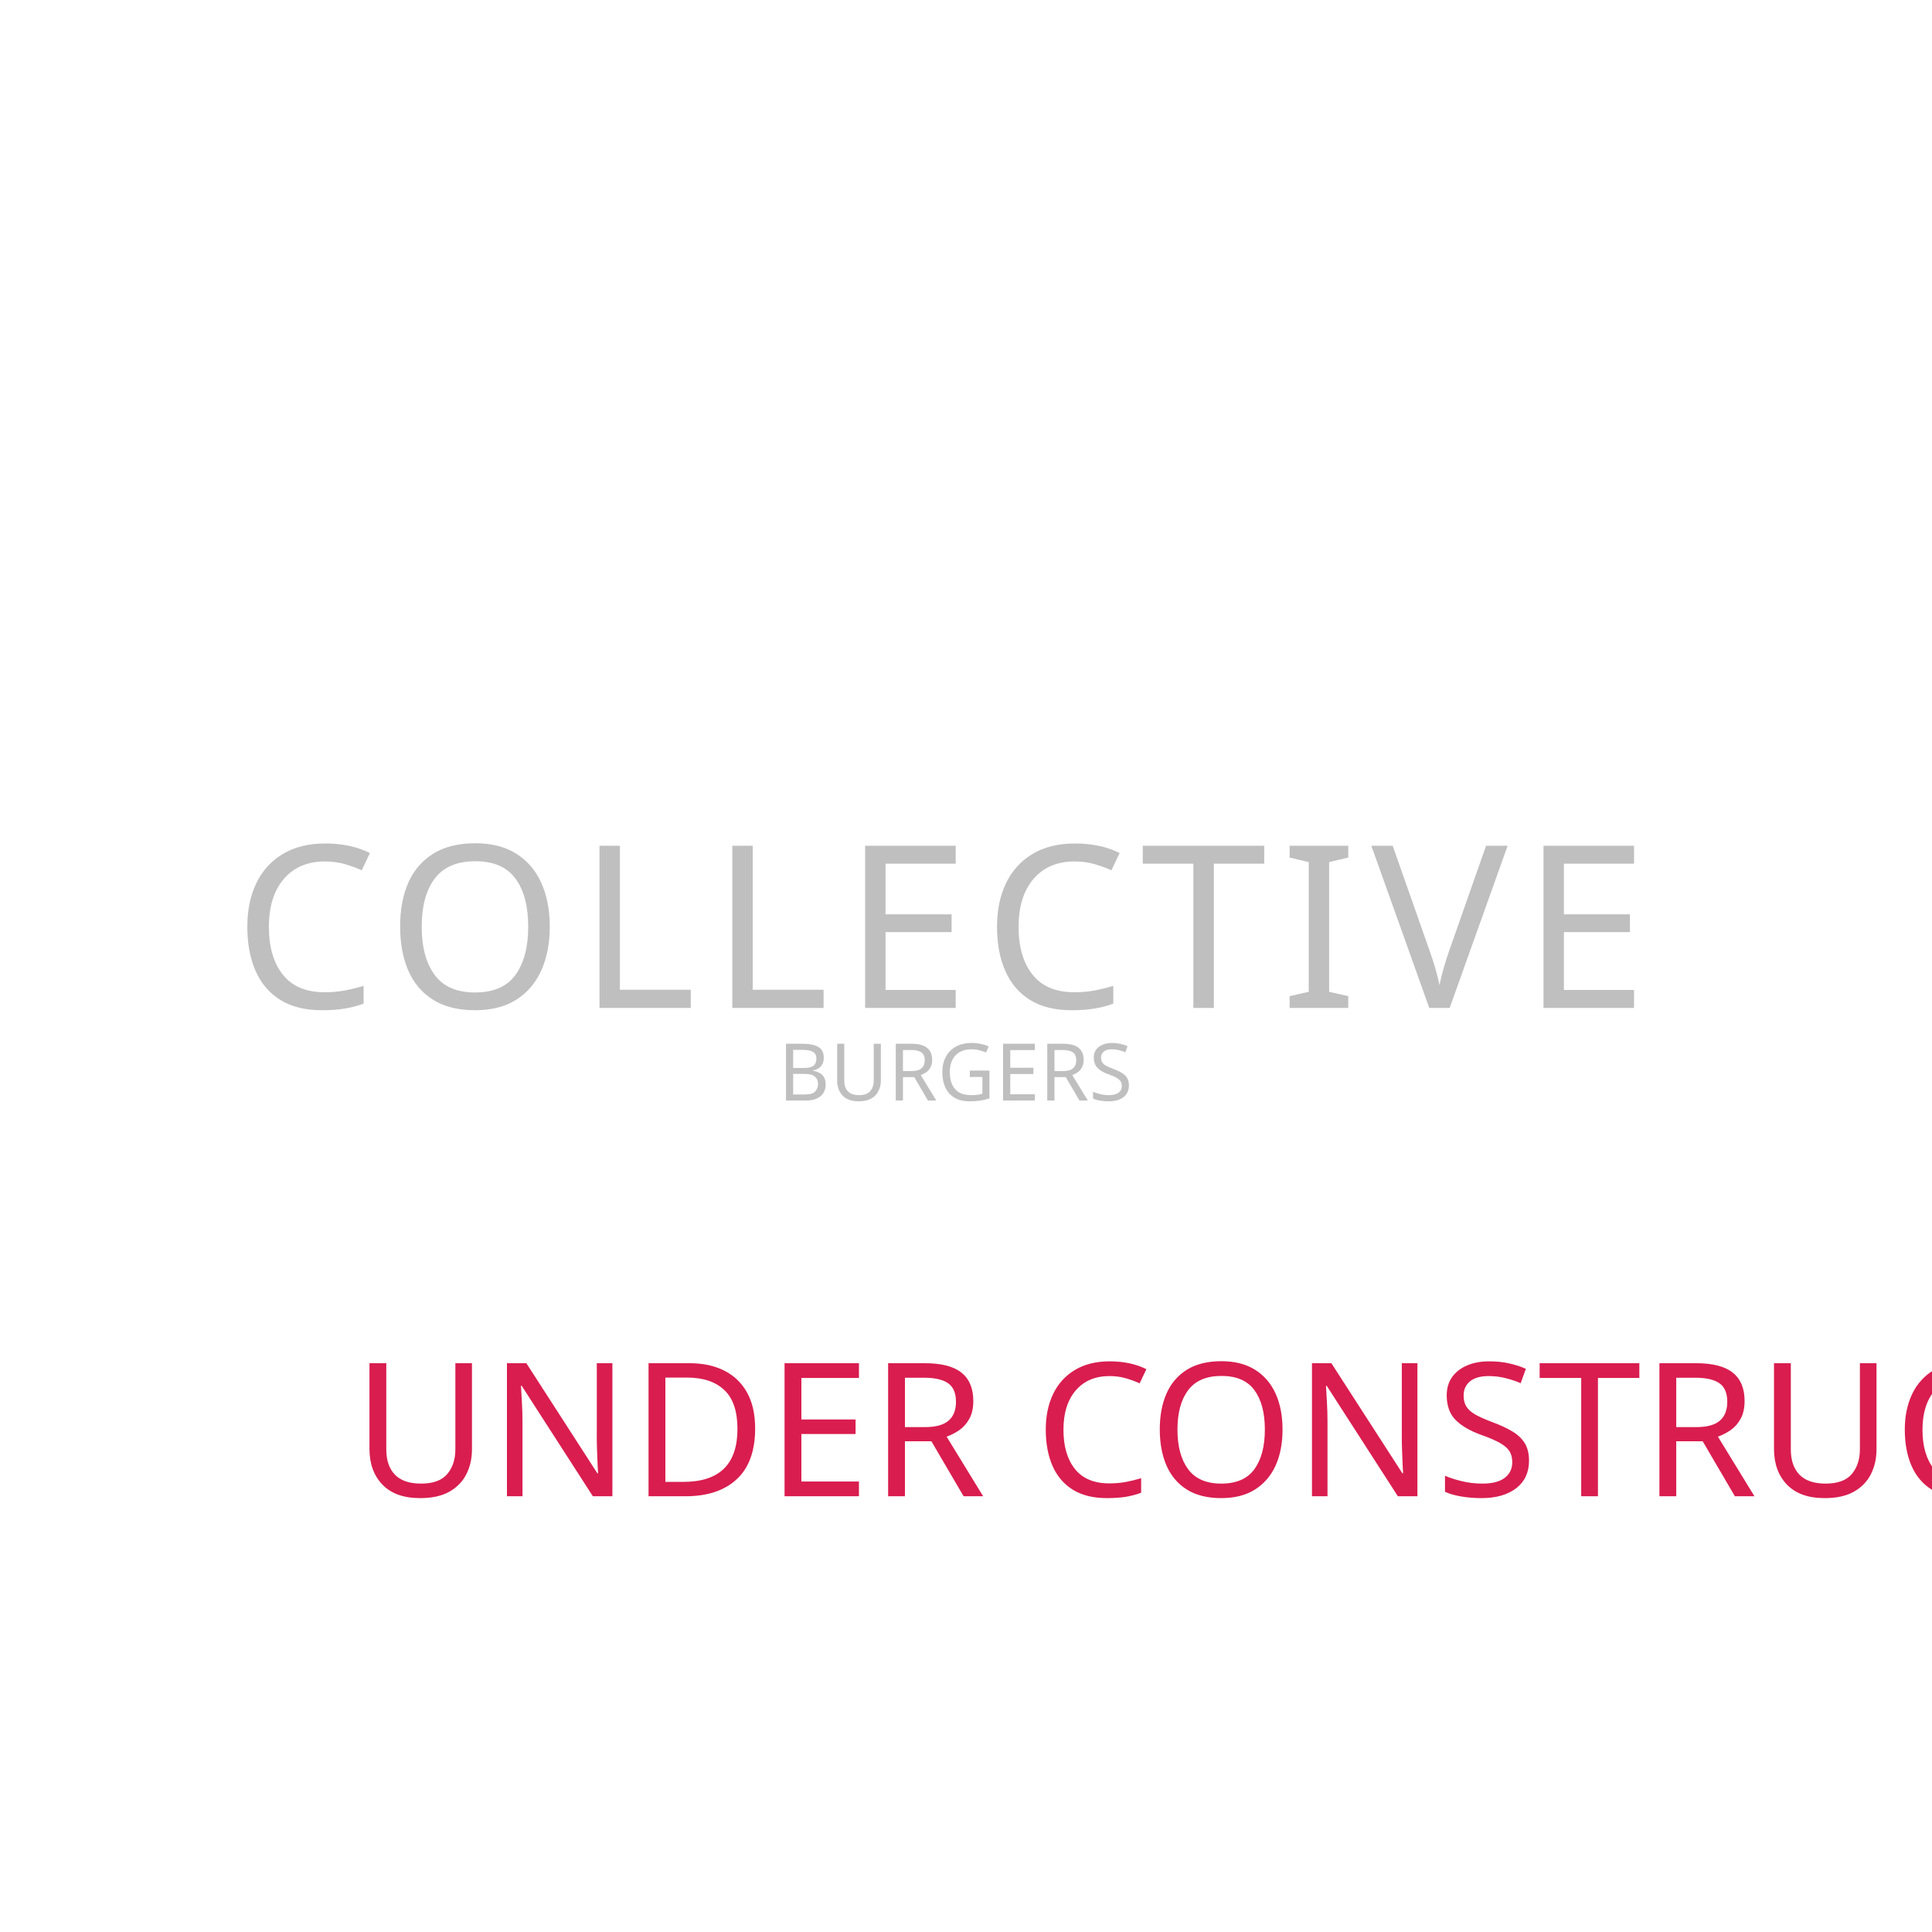
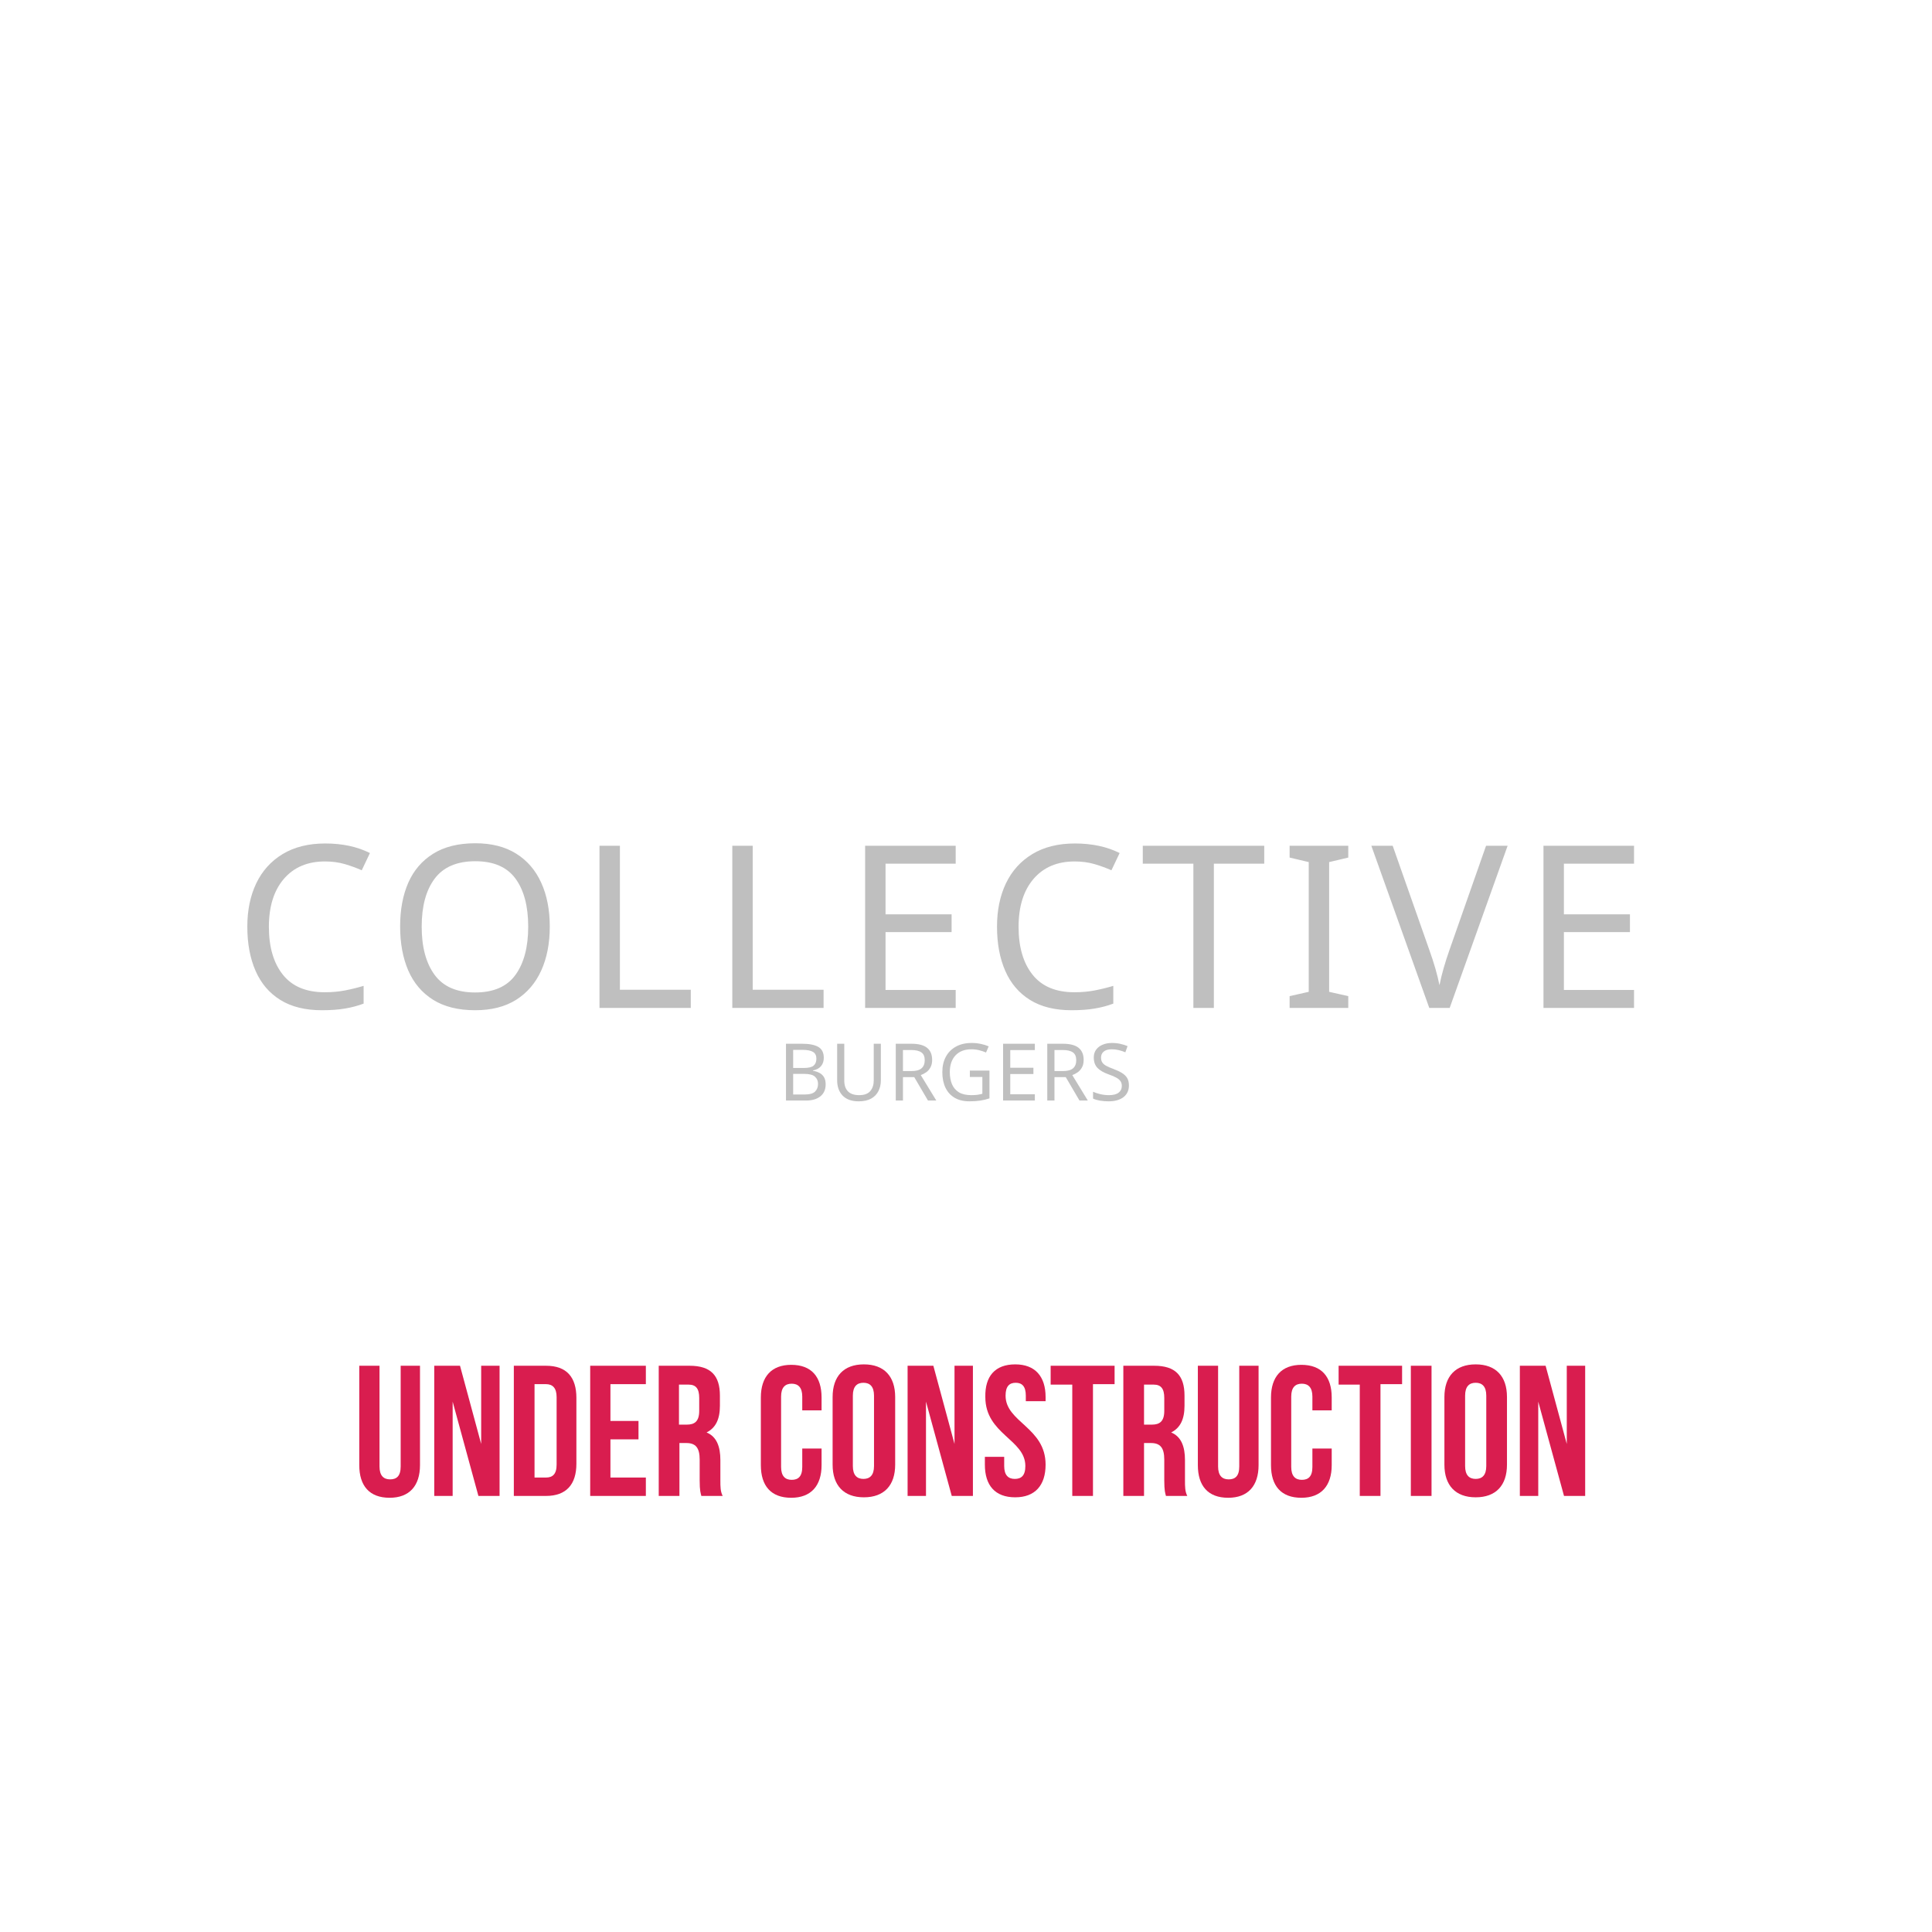
<svg xmlns="http://www.w3.org/2000/svg" xmlns:xlink="http://www.w3.org/1999/xlink" version="1.1" x="0px" y="0px" viewBox="0 0 420 420" enable-background="new 0 0 420 420" xml:space="preserve">
  <symbol id="Collective" viewBox="-210 -210 420 420">
    <polygon fill="#FFFFFF" points="210,-210 -210,-210 -210,210 210,210  " />
    <g opacity="0.25">
      <text transform="matrix(1 0 0 -1 -159.2529 -9.1113)" font-family="'DINBold'" font-size="49.374" letter-spacing="3">COLLECTIVE</text>
      <text transform="matrix(1 0 0 -1 -40.8096 -29.2441)" font-family="'DIN'" font-size="17.281">BURGERS</text>
    </g>
-     <text transform="matrix(1 0 0 -1 -133.3223 -115.2686)" fill="#D91D4F" font-family="'BebasNeue'" font-size="40.5">UNDER CONSTRUCTION</text>
+     <g>
+       <path fill="#D91D4F" d="M-127.5-86.9v-21.9c0-2,0.9-2.8,2.3-2.8c1.4,0,2.3,0.7,2.3,2.8v21.9h4.2v-21.6c0-4.5-2.3-7.1-6.6-7.1    c-4.4,0-6.6,2.6-6.6,7.1v21.6H-127.5z" />
+       <path fill="#D91D4F" d="M-111.6-94.7v-20.5h-4v28.3h5.6l4.6-17v17h4v-28.3h-4.6L-111.6-94.7z" />
+       <path fill="#D91D4F" d="M-98.3-86.9h7c4.5,0,6.6-2.5,6.6-7v-14.3c0-4.5-2.2-7-6.6-7h-7V-86.9z M-93.8-91v-20.2h2.5    c1.4,0,2.3,0.7,2.3,2.8v14.7c0,2-0.9,2.8-2.3,2.8H-93.8z" />
+       <path fill="#D91D4F" d="M-77.3-98.9h6.1v-4h-6.1v-8.3h7.7v-4h-12.1v28.3h12.1v-4h-7.7V-98.9z" />
+       <path fill="#D91D4F" d="M-57.5-115.3c-0.2,0.7-0.4,1.2-0.4,3.5v4.5c0,2.6-0.9,3.6-2.9,3.6h-1.5v-11.5h-4.5v28.3h6.7    c4.6,0,6.6-2.1,6.6-6.5v-2.2c0-2.9-0.9-4.8-2.9-5.8c2.2-0.9,3-3.1,3-6v-4.4c0-1.4,0-2.4,0.5-3.4H-57.5z M-62.4-91v-8.7h1.7    c1.7,0,2.7,0.7,2.7,3v2.8c0,2-0.7,2.9-2.3,2.9H-62.4z" />
+       <path fill="#D91D4F" d="M-31.4-104.7v-3.8c0-4.5-2.3-7.1-6.6-7.1c-4.4,0-6.6,2.6-6.6,7.1v14.7c0,4.5,2.3,7.1,6.6,7.1    c4.4,0,6.6-2.6,6.6-7.1v-2.8h-4.2v3c0,2-0.9,2.8-2.3,2.8c-1.4,0-2.3-0.8-2.3-2.8v-15.3c0-2,0.9-2.8,2.3-2.8c1.4,0,2.3,0.7,2.3,2.8    v4H-31.4z" />
+       <path fill="#D91D4F" d="M-29-93.7c0,4.5,2.4,7.1,6.8,7.1c4.4,0,6.8-2.6,6.8-7.1v-14.7c0-4.5-2.4-7.1-6.8-7.1    c-4.4,0-6.8,2.6-6.8,7.1V-93.7z M-24.6-108.7c0-2,0.9-2.8,2.3-2.8c1.4,0,2.3,0.8,2.3,2.8v15.3c0,2-0.9,2.8-2.3,2.8    c-1.4,0-2.3-0.8-2.3-2.8V-108.7z" />
+       <path fill="#D91D4F" d="M-8.7-94.7v-20.5h-4v28.3h5.6l4.6-17v17h4v-28.3h-4.6L-8.7-94.7z" />
+       <path fill="#D91D4F" d="M10.7-86.6c4.3,0,6.6-2.6,6.6-7.1v-0.9H13v1.2c0,2-0.8,2.8-2.2,2.8c-1.4,0-2.2-0.8-2.2-2.8    c0-5.8,8.7-6.9,8.7-15c0-4.5-2.3-7.1-6.6-7.1c-4.4,0-6.6,2.6-6.6,7.1v1.7h4.2v-2c0-2,0.9-2.8,2.3-2.8c1.4,0,2.3,0.7,2.3,2.8    c0,5.8-8.7,6.9-8.7,15C4.1-89.2,6.3-86.6,10.7-86.6z" />
+       <path fill="#D91D4F" d="M18.5-86.9h13.8v-4h-4.7v-24.3h-4.5V-91h-4.7V-86.9z" />
+       <path fill="#D91D4F" d="M43.5-115.3c-0.2,0.7-0.4,1.2-0.4,3.5v4.5c0,2.6-0.9,3.6-2.9,3.6h-1.5v-11.5h-4.5v28.3h6.7    c4.6,0,6.6-2.1,6.6-6.5v-2.2c0-2.9-0.9-4.8-2.9-5.8c2.2-0.9,3-3.1,3-6v-4.4c0-1.4,0-2.4,0.5-3.4H43.5z M38.7-91v-8.7h1.7    c1.7,0,2.7,0.7,2.7,3v2.8c0,2-0.7,2.9-2.3,2.9H38.7z" />
+       <path fill="#D91D4F" d="M54.8-86.9v-21.9c0-2,0.9-2.8,2.3-2.8c1.4,0,2.3,0.7,2.3,2.8v21.9h4.2v-21.6c0-4.5-2.3-7.1-6.6-7.1    c-4.4,0-6.6,2.6-6.6,7.1v21.6H54.8z" />
+       <path fill="#D91D4F" d="M79.5-104.7v-3.8c0-4.5-2.3-7.1-6.6-7.1c-4.4,0-6.6,2.6-6.6,7.1v14.7c0,4.5,2.3,7.1,6.6,7.1    c4.4,0,6.6-2.6,6.6-7.1v-2.8h-4.2v3c0,2-0.9,2.8-2.3,2.8c-1.4,0-2.3-0.8-2.3-2.8v-15.3c0-2,0.9-2.8,2.3-2.8c1.4,0,2.3,0.7,2.3,2.8    v4H79.5z" />
+       <path fill="#D91D4F" d="M81-86.9h13.8v-4h-4.7v-24.3h-4.5V-91H81V-86.9z" />
+       <path fill="#D91D4F" d="M96.7-86.9h4.5v-28.3h-4.5V-86.9z" />
+       <path fill="#D91D4F" d="M104-93.7c0,4.5,2.4,7.1,6.8,7.1c4.4,0,6.8-2.6,6.8-7.1v-14.7c0-4.5-2.4-7.1-6.8-7.1    c-4.4,0-6.8,2.6-6.8,7.1V-93.7z M108.5-108.7c0-2,0.9-2.8,2.3-2.8c1.4,0,2.3,0.8,2.3,2.8v15.3c0,2-0.9,2.8-2.3,2.8    c-1.4,0-2.3-0.8-2.3-2.8V-108.7z" />
+       <path fill="#D91D4F" d="M124.4-94.7v-20.5h-4v28.3h5.6l4.6-17v17h4v-28.3h-4.6L124.4-94.7z" />
+     </g>
  </symbol>
  <g id="Layer_1">
    <use xlink:href="#Collective" width="420" height="420" x="-210" y="-210" transform="matrix(1 0 0 -1 210.0028 210.0028)" overflow="visible" />
  </g>
  <g id="Layer_2">
</g>
</svg>
